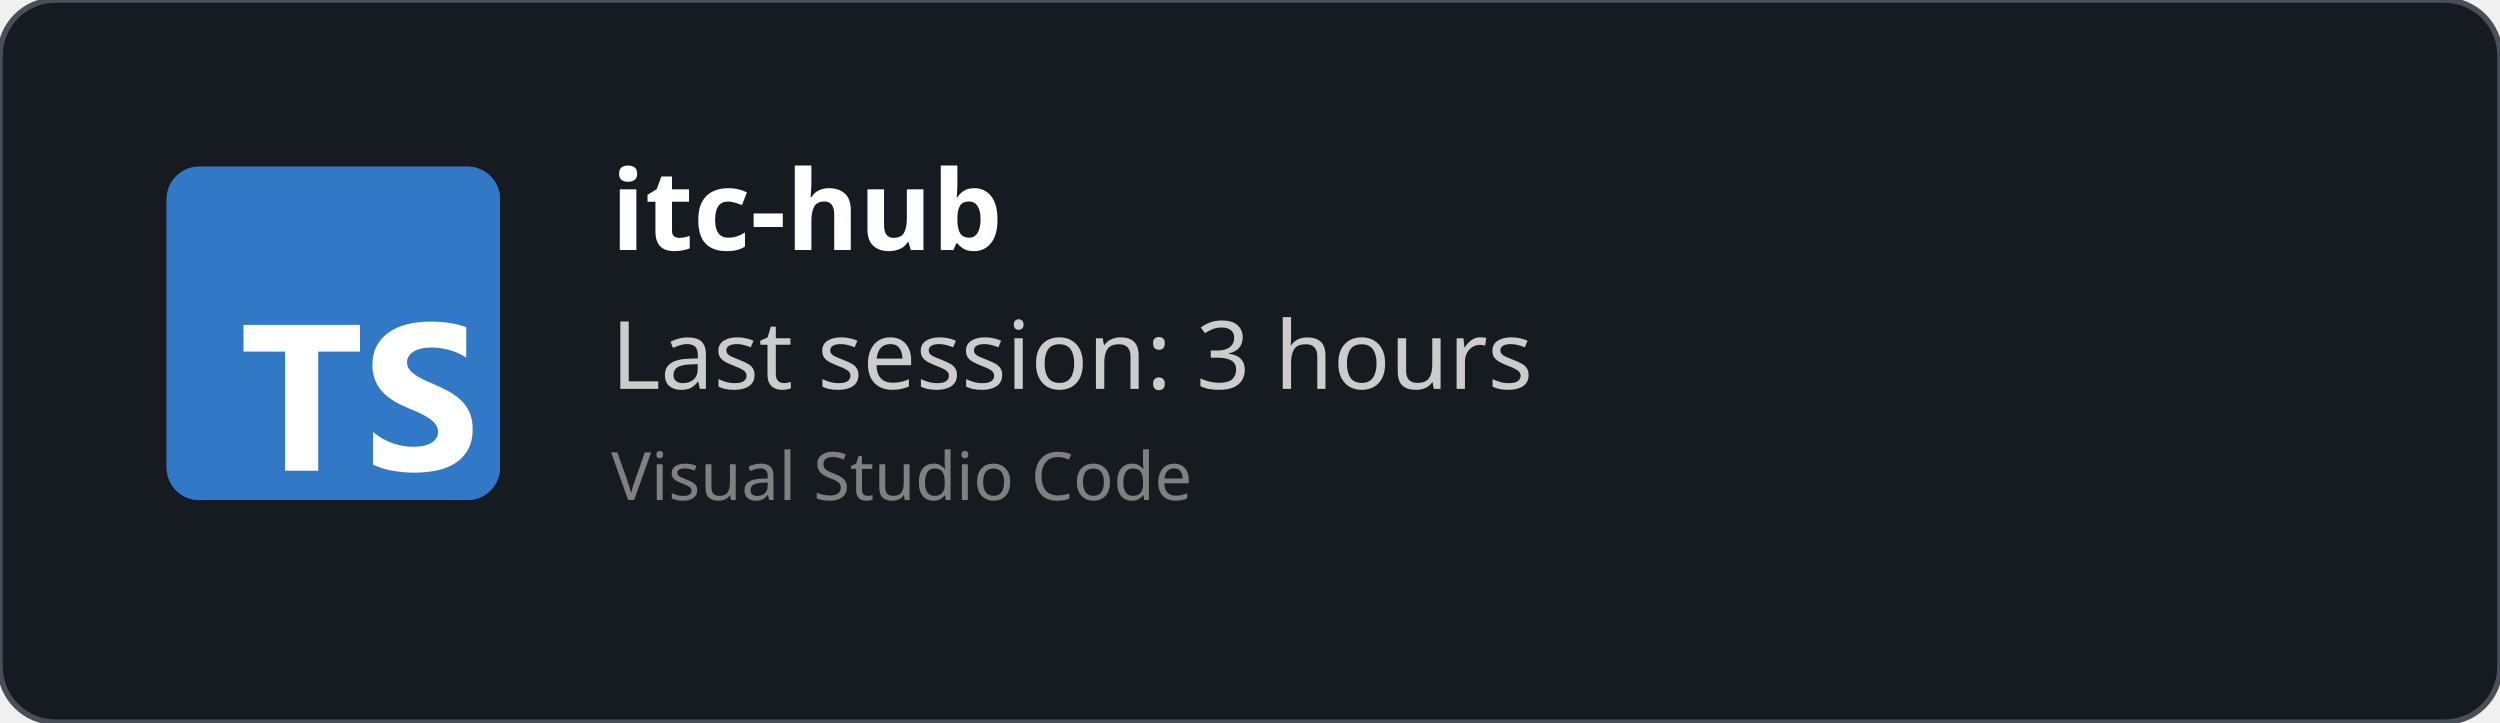
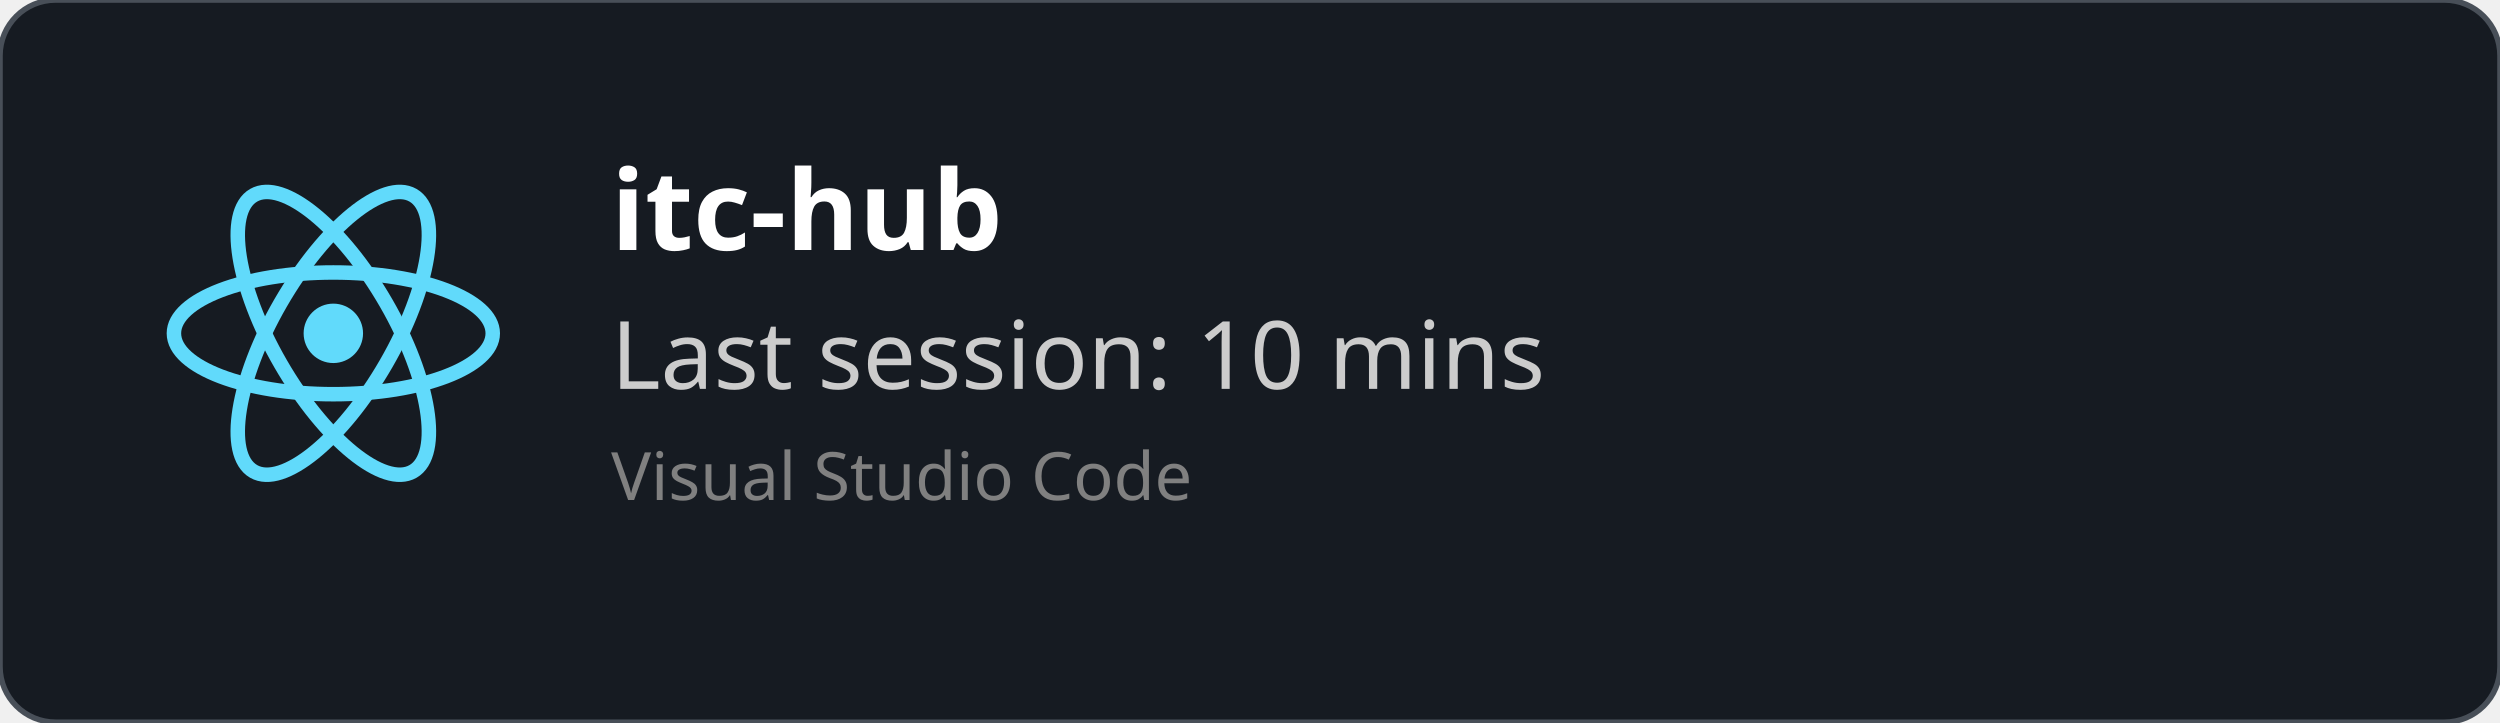
<svg xmlns="http://www.w3.org/2000/svg" width="450" height="130" viewBox="0 0 450 130" fill="none" role="img">
  <style>
    *{
        font-family: 'Segoe UI', Ubuntu, monospace
    }
    </style>
  <defs>
    <clipPath id="horizontalClip" x="20" y="20" width="500" height="200">
      <rect x="90" y="20" width="300" height="50" />
    </clipPath>
  </defs>
  <rect width="450" height="130" fill="rgba(22,27,34)" stroke="#484f58" stroke-width="1" fill-opacity="1" stroke-opacity="1" x="0" y="0" rx="10px" ry="10px">
    </rect>
-   <svg fill="none" height="60" viewBox="0 0 512 512" width="60" x="30" y="30">
-     <rect fill="#3178c6" height="512" rx="50" width="512" />
-     <rect fill="#3178c6" height="512" rx="50" width="512" />
-     <path clip-rule="evenodd" d="m316.939 407.424v50.061c8.138 4.172 17.763 7.3 28.875 9.386s22.823 3.129 35.135 3.129c11.999 0 23.397-1.147 34.196-3.442 10.799-2.294 20.268-6.075 28.406-11.342 8.138-5.266 14.581-12.15 19.328-20.65s7.121-19.007 7.121-31.522c0-9.074-1.356-17.026-4.069-23.857s-6.625-12.906-11.738-18.225c-5.112-5.319-11.242-10.091-18.389-14.315s-15.207-8.213-24.18-11.967c-6.573-2.712-12.468-5.345-17.685-7.9-5.217-2.556-9.651-5.163-13.303-7.822-3.652-2.66-6.469-5.476-8.451-8.448-1.982-2.973-2.974-6.336-2.974-10.091 0-3.441.887-6.544 2.661-9.308s4.278-5.136 7.512-7.118c3.235-1.981 7.199-3.52 11.894-4.615 4.696-1.095 9.912-1.642 15.651-1.642 4.173 0 8.581.313 13.224.938 4.643.626 9.312 1.591 14.008 2.894 4.695 1.304 9.259 2.947 13.694 4.928 4.434 1.982 8.529 4.276 12.285 6.884v-46.776c-7.616-2.92-15.937-5.084-24.962-6.492s-19.381-2.112-31.066-2.112c-11.895 0-23.163 1.278-33.805 3.833s-20.006 6.544-28.093 11.967c-8.086 5.424-14.476 12.333-19.171 20.729-4.695 8.395-7.043 18.433-7.043 30.114 0 14.914 4.304 27.638 12.912 38.172 8.607 10.533 21.675 19.45 39.204 26.751 6.886 2.816 13.303 5.579 19.25 8.291s11.086 5.528 15.415 8.448c4.33 2.92 7.747 6.101 10.252 9.543 2.504 3.441 3.756 7.352 3.756 11.733 0 3.233-.783 6.231-2.348 8.995s-3.939 5.162-7.121 7.196-7.147 3.624-11.894 4.771c-4.748 1.148-10.303 1.721-16.668 1.721-10.851 0-21.597-1.903-32.24-5.71-10.642-3.806-20.502-9.516-29.579-17.13zm-84.159-123.342h64.22v-41.082h-179v41.082h63.906v182.918h50.874z" fill="#fff" fill-rule="evenodd" />
+   <svg height="60" width="60" x="30" y="30" viewBox="-11.5 -10.232 23 20.463">
+     <circle cx="0" cy="0" r="2.05" fill="#61dafb" />
+     <g stroke="#61dafb" stroke-width="1" fill="none">
+       <ellipse rx="11" ry="4.2" />
+       <ellipse rx="11" ry="4.2" transform="rotate(60)" />
+       <ellipse rx="11" ry="4.2" transform="rotate(120)" />
+     </g>
  </svg>
  <text x="110" y="45" font-size="20" clip-path="url(#horizontalClip)" font-weight="bold" font-family="Ubuntu" fill="white">
    itc-hub
    </text>
  <text x="110" y="70" font-size="17px" font-family="Ubuntu" fill="#ccc">
-     Last session: 3 hours
+     Last session: 10 mins
    </text>
  <text x="110" y="90" font-size="12px" font-family="Ubuntu" fill="grey">
    Visual Studio Code
    </text>
</svg>
